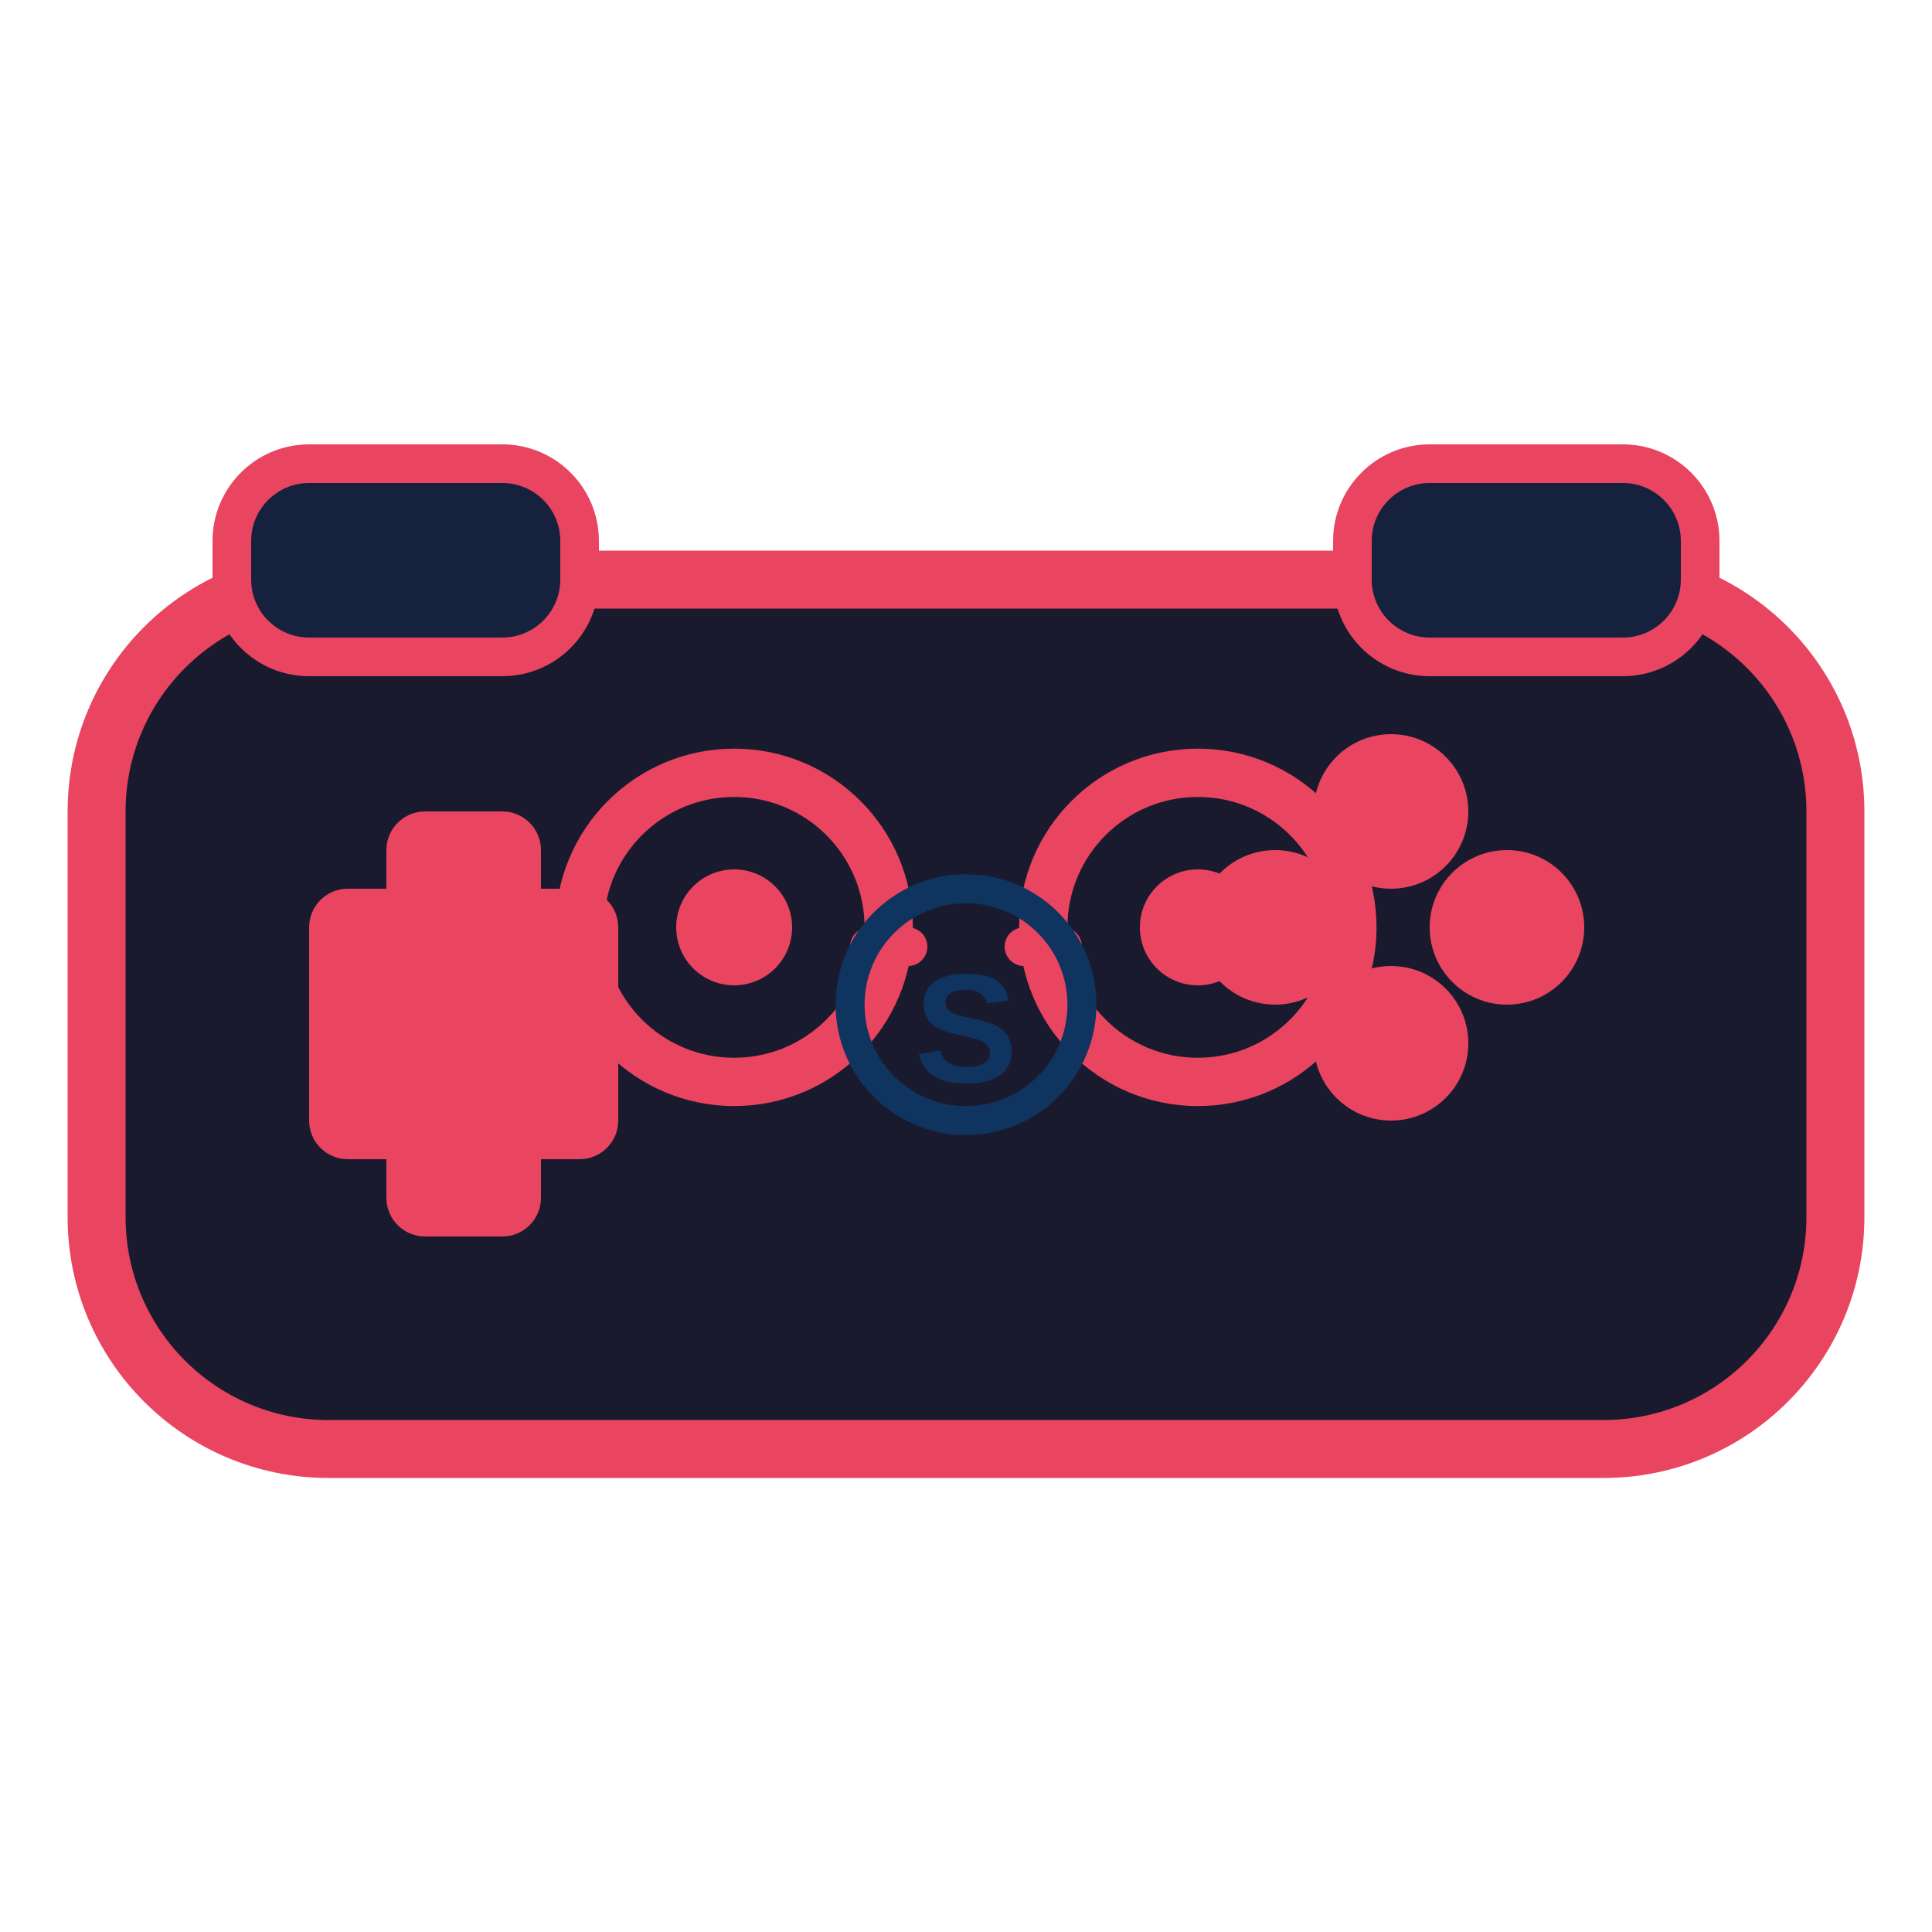
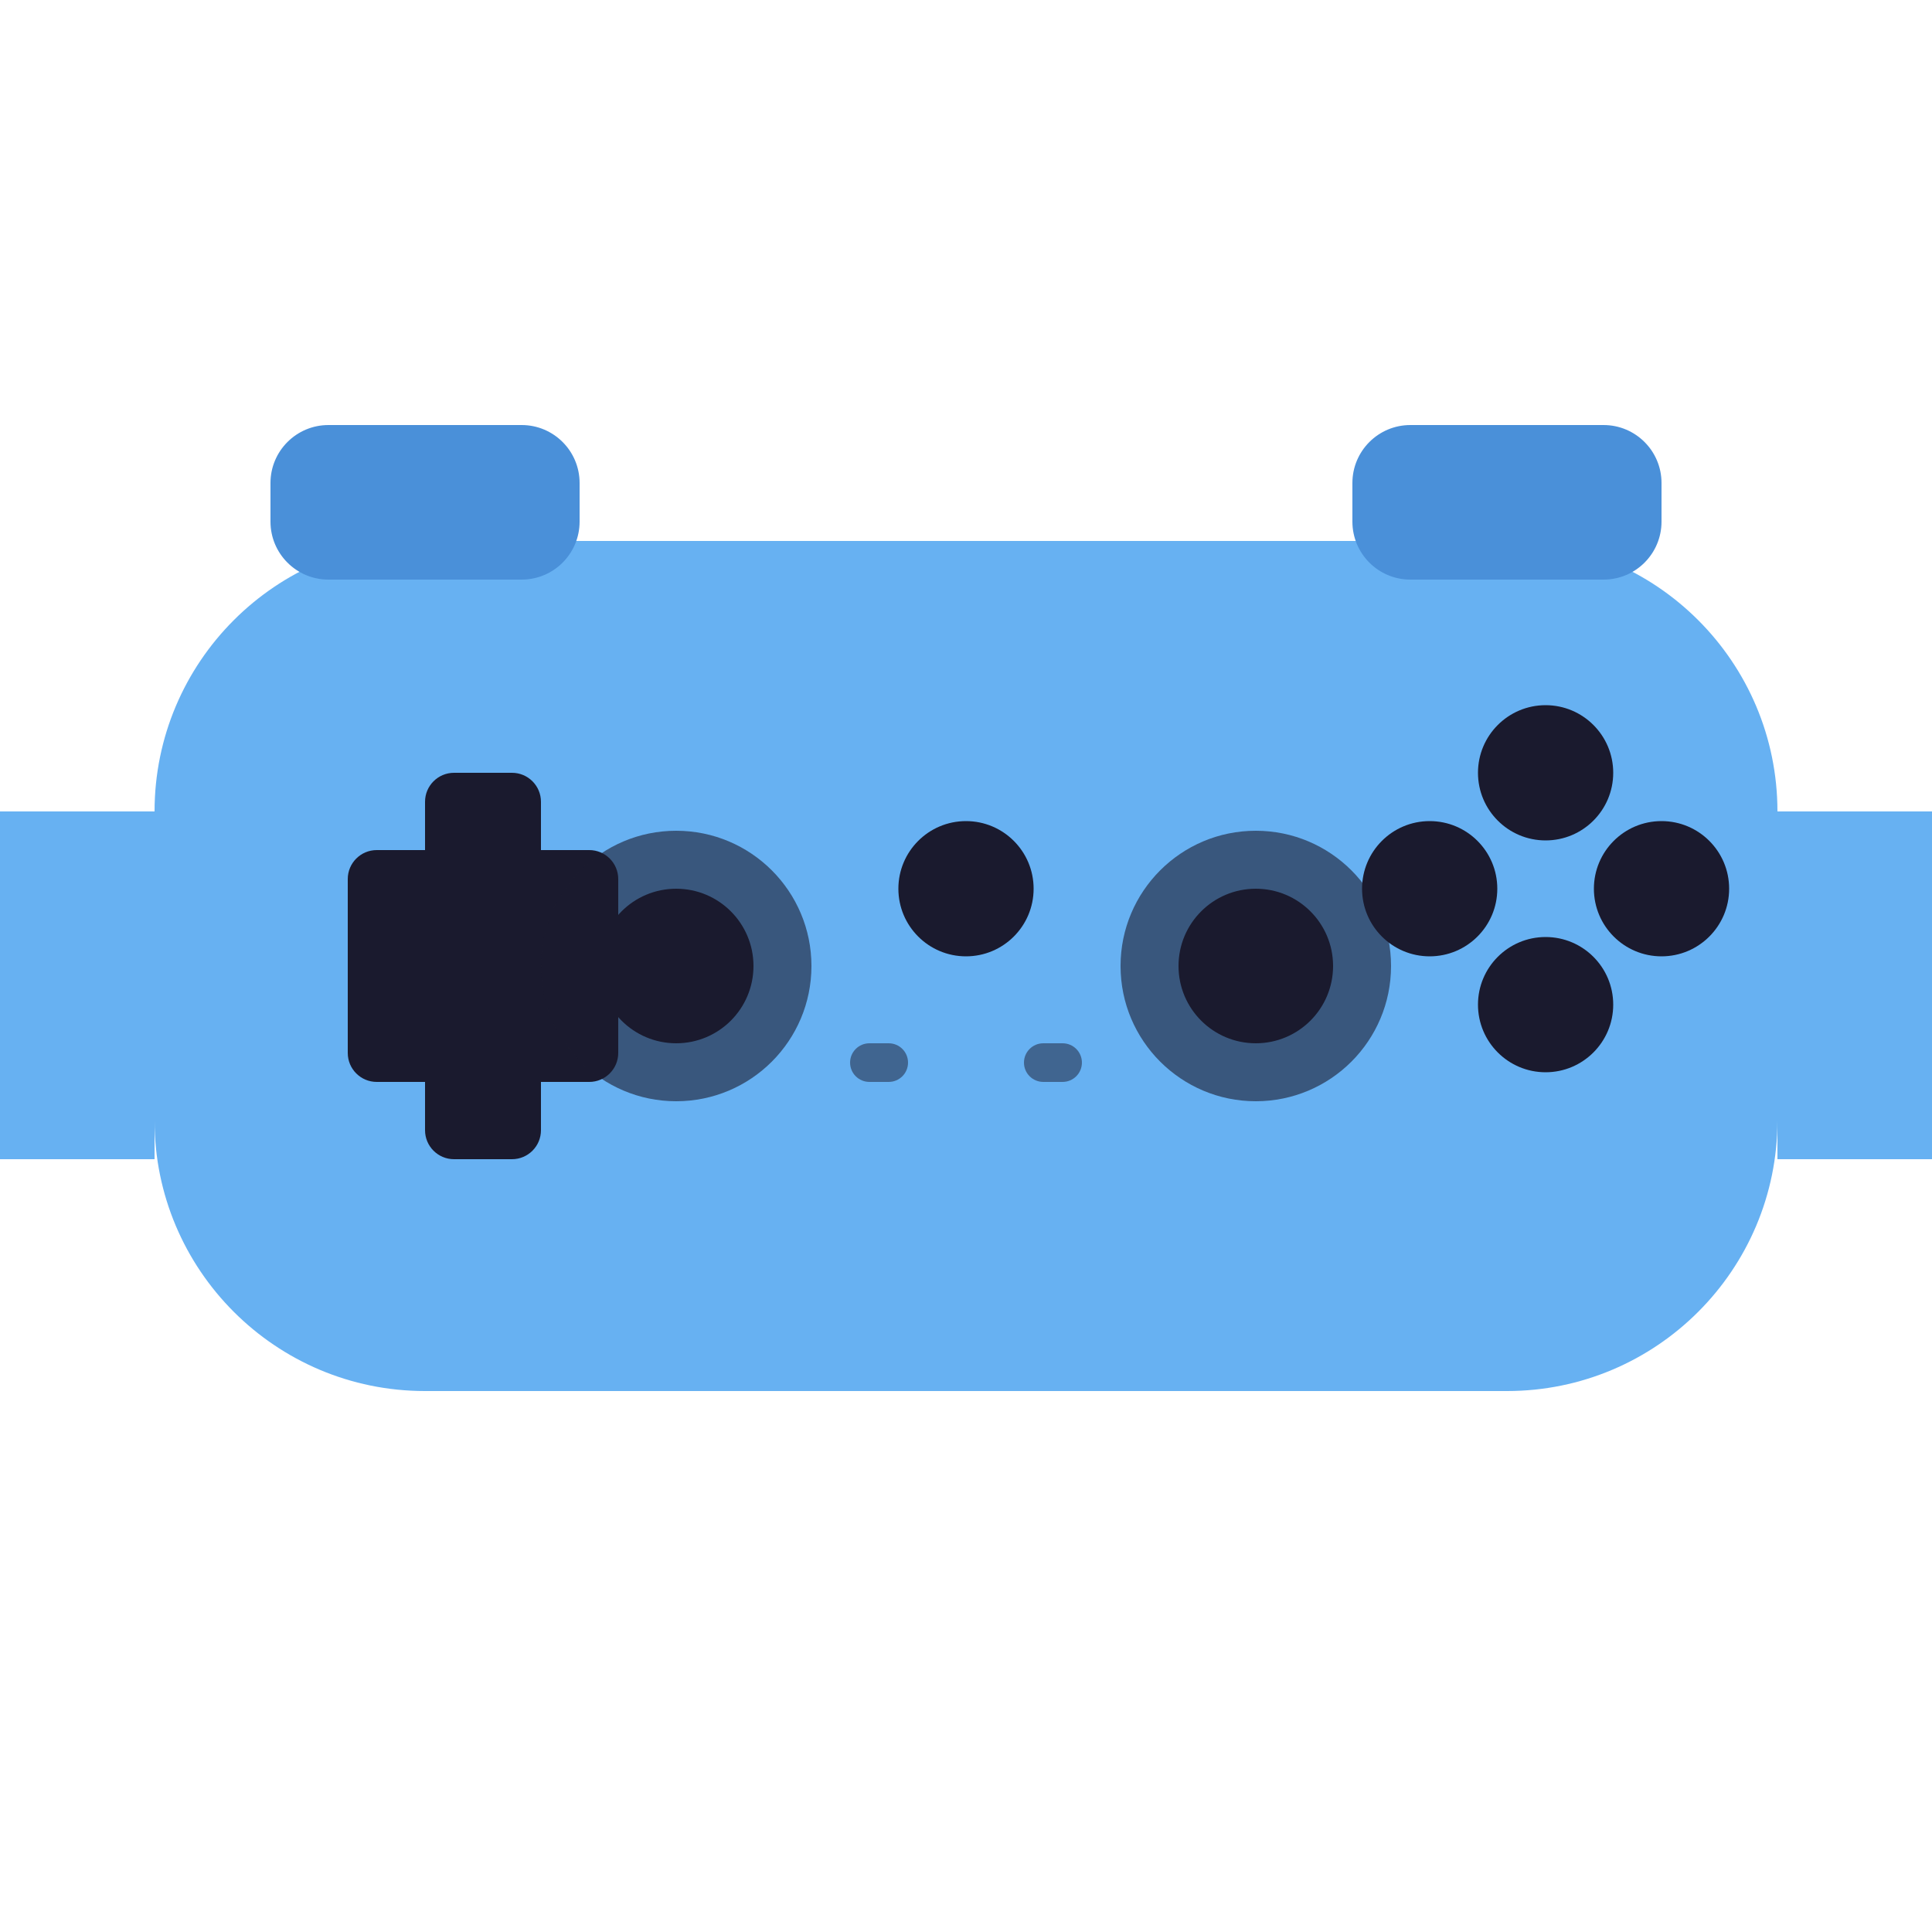
<svg xmlns="http://www.w3.org/2000/svg" viewBox="0 0 100 100" width="100" height="100">
-   <rect x="5" y="30" width="90" height="45" rx="12" ry="12" fill="#1a1a2e" stroke="#e94560" stroke-width="3" />
-   <rect x="20" y="42" width="8" height="22" rx="2" fill="#e94560" />
-   <rect x="16" y="46" width="16" height="14" rx="2" fill="#e94560" />
-   <circle cx="72" cy="42" r="4" fill="#e94560" />
-   <circle cx="78" cy="48" r="4" fill="#e94560" />
-   <circle cx="72" cy="54" r="4" fill="#e94560" />
-   <circle cx="66" cy="48" r="4" fill="#e94560" />
-   <circle cx="38" cy="48" r="8" fill="none" stroke="#e94560" stroke-width="2.5" />
-   <circle cx="38" cy="48" r="3" fill="#e94560" />
-   <circle cx="62" cy="48" r="8" fill="none" stroke="#e94560" stroke-width="2.5" />
-   <circle cx="62" cy="48" r="3" fill="#e94560" />
-   <rect x="44" y="48" width="4" height="2" rx="1" fill="#e94560" />
-   <rect x="52" y="48" width="4" height="2" rx="1" fill="#e94560" />
-   <rect x="12" y="24" width="18" height="10" rx="4" fill="#16213e" stroke="#e94560" stroke-width="2" />
-   <rect x="70" y="24" width="18" height="10" rx="4" fill="#16213e" stroke="#e94560" stroke-width="2" />
-   <circle cx="50" cy="52" r="6" fill="none" stroke="#0f3460" stroke-width="1.5" />
-   <text x="50" y="56" text-anchor="middle" font-size="8" font-family="Arial" font-weight="bold" fill="#0f3460">S</text>
+   <rect x="8" y="28" width="84" height="44" rx="14" fill="#67b1f2" />
+   <path d="M8 42 L0 42 L0 60 L8 60 Z" fill="#67b1f2" />
+   <path d="M0 42 Q-3 42 -3 51 Q-3 60 0 60" fill="#67b1f2" />
+   <path d="M92 42 L100 42 L100 60 L92 60 Z" fill="#67b1f2" />
+   <path d="M100 42 Q103 42 103 51 Q103 60 100 60" fill="#67b1f2" />
+   <rect x="22" y="40" width="6" height="20" rx="1.5" fill="#1a1a2e" />
+   <rect x="18" y="44" width="14" height="12" rx="1.5" fill="#1a1a2e" />
+   <circle cx="35" cy="50" r="7" fill="#1a1a2e" opacity="0.6" />
+   <circle cx="35" cy="50" r="4" fill="#1a1a2e" />
+   <circle cx="65" cy="50" r="7" fill="#1a1a2e" opacity="0.6" />
+   <circle cx="65" cy="50" r="4" fill="#1a1a2e" />
+   <circle cx="80" cy="40" r="3.5" fill="#1a1a2e" />
+   <circle cx="86" cy="46" r="3.5" fill="#1a1a2e" />
+   <circle cx="80" cy="52" r="3.5" fill="#1a1a2e" />
+   <circle cx="74" cy="46" r="3.5" fill="#1a1a2e" />
+   <circle cx="50" cy="46" r="3.5" fill="#1a1a2e" />
+   <rect x="44" y="54" width="3" height="2" rx="1" fill="#1a1a2e" opacity="0.5" />
+   <rect x="53" y="54" width="3" height="2" rx="1" fill="#1a1a2e" opacity="0.5" />
+   <rect x="14" y="22" width="16" height="8" rx="3" fill="#4a90d9" />
+   <rect x="70" y="22" width="16" height="8" rx="3" fill="#4a90d9" />
</svg>
